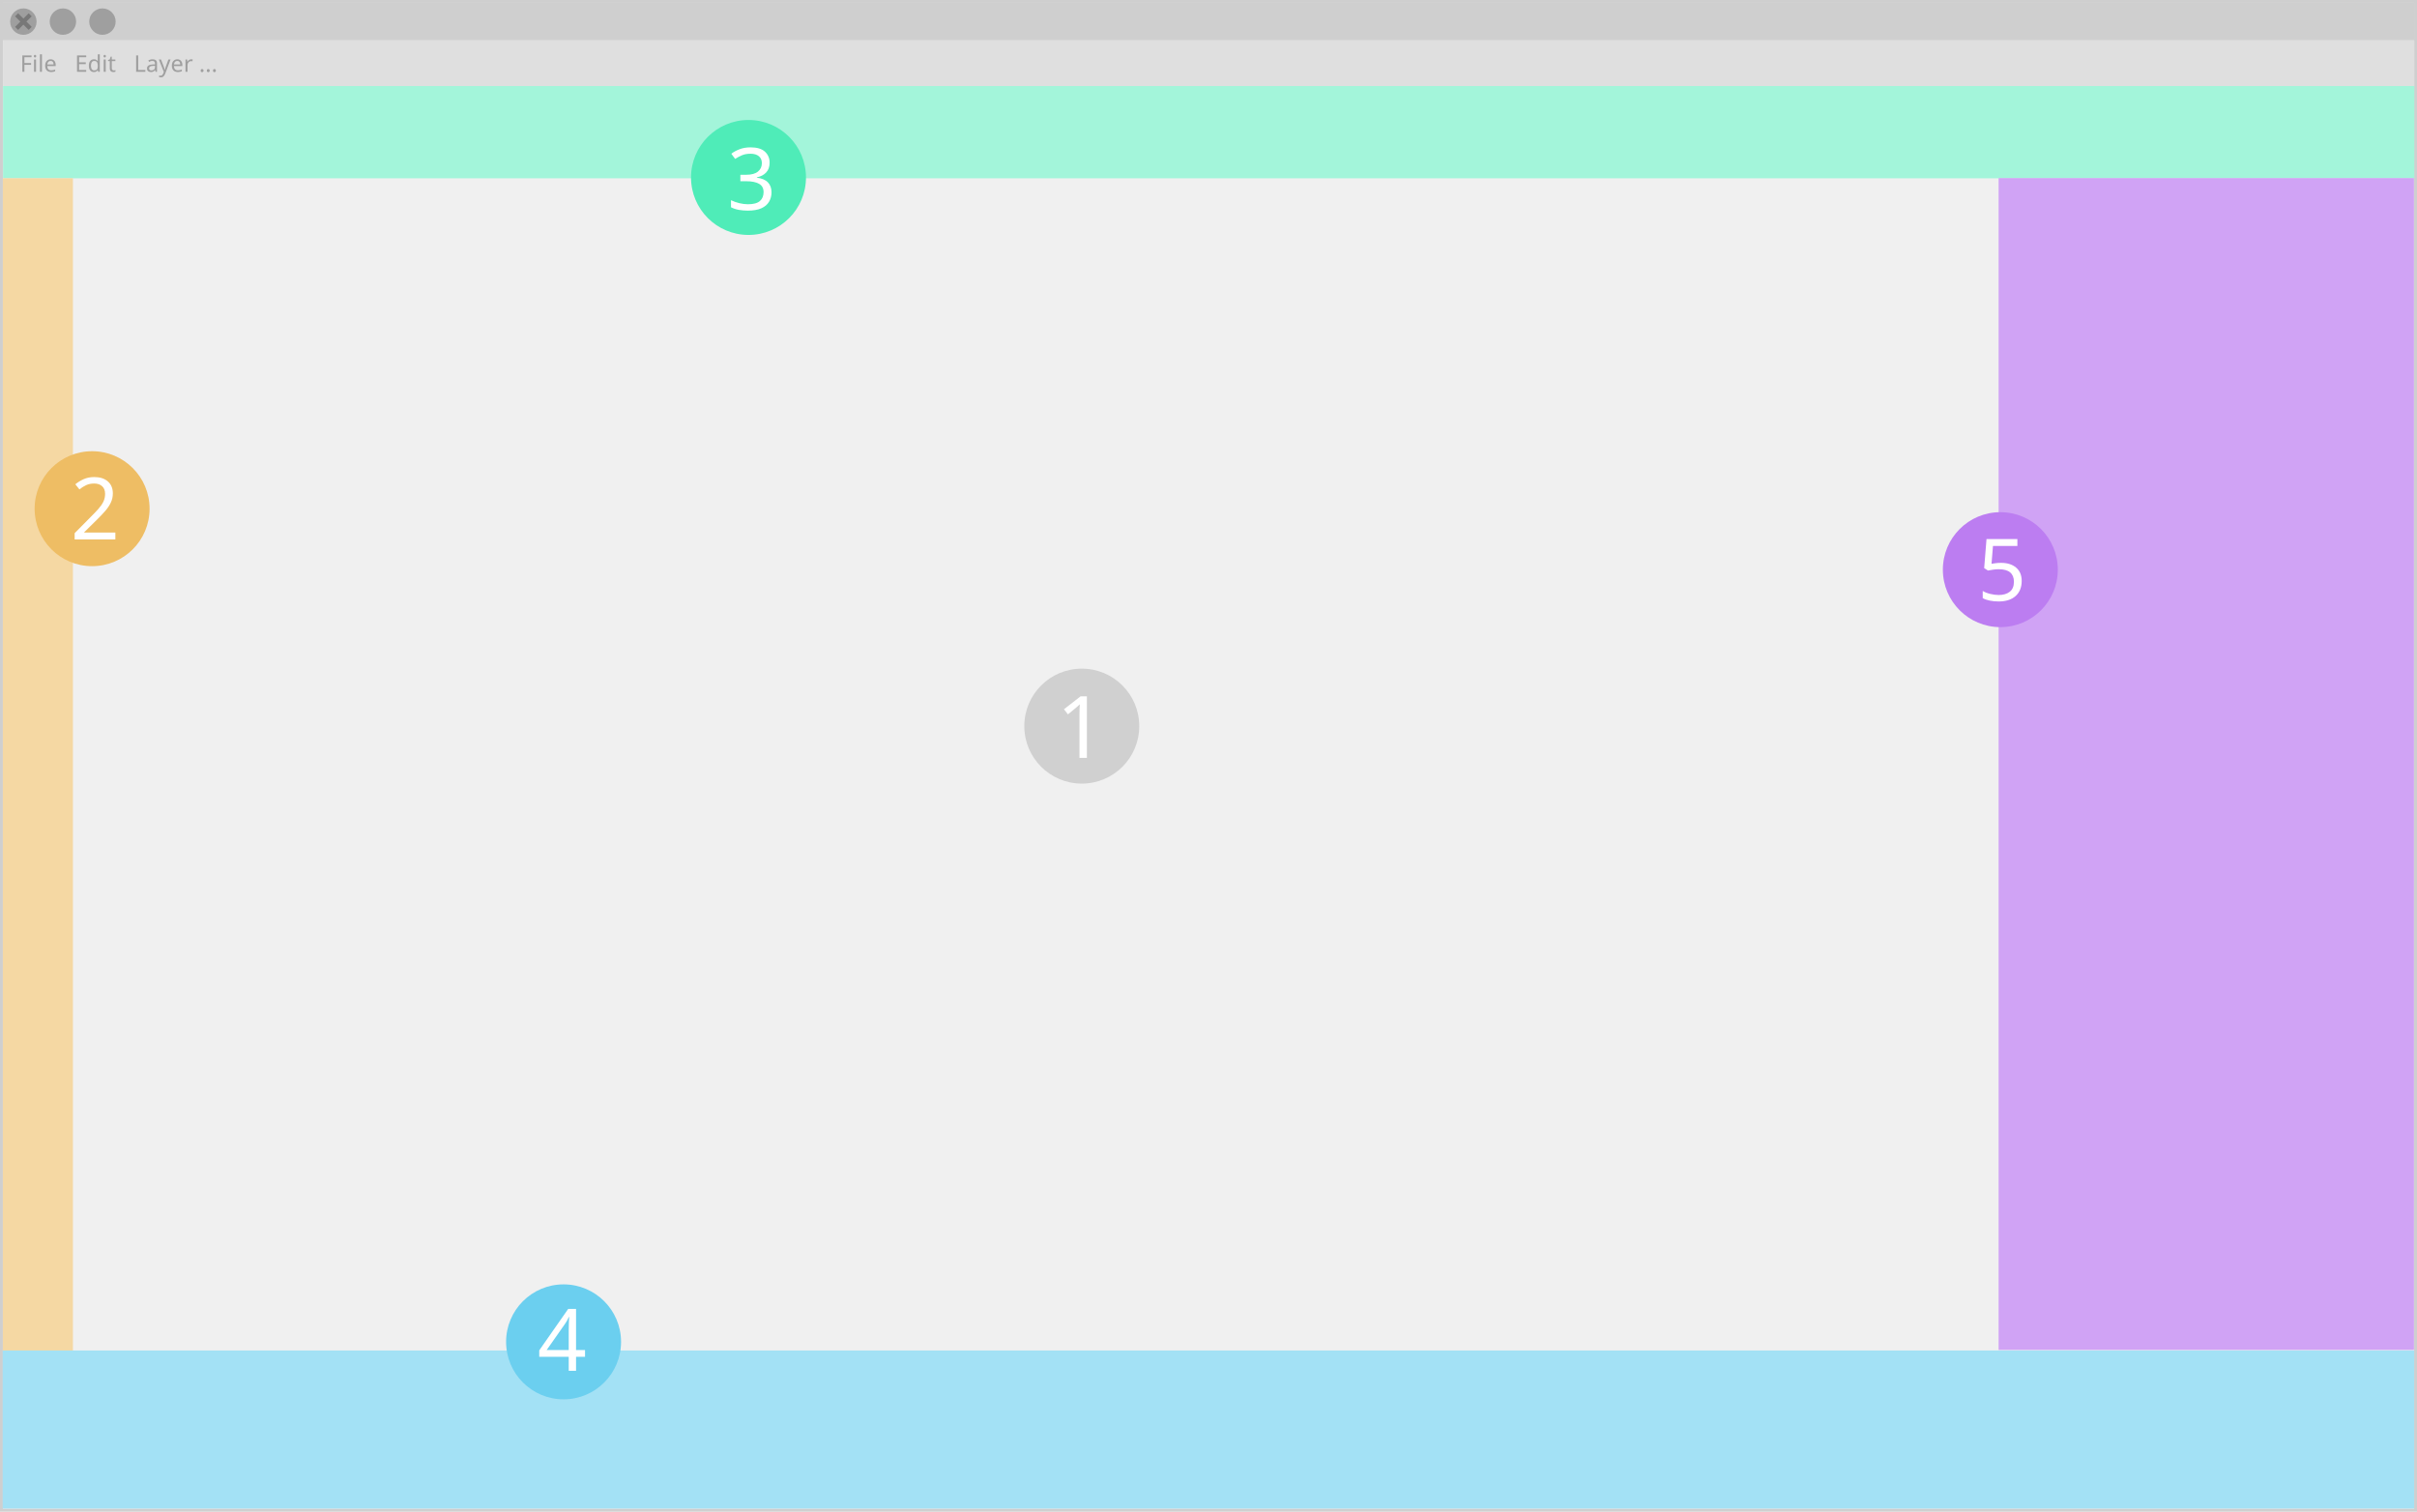
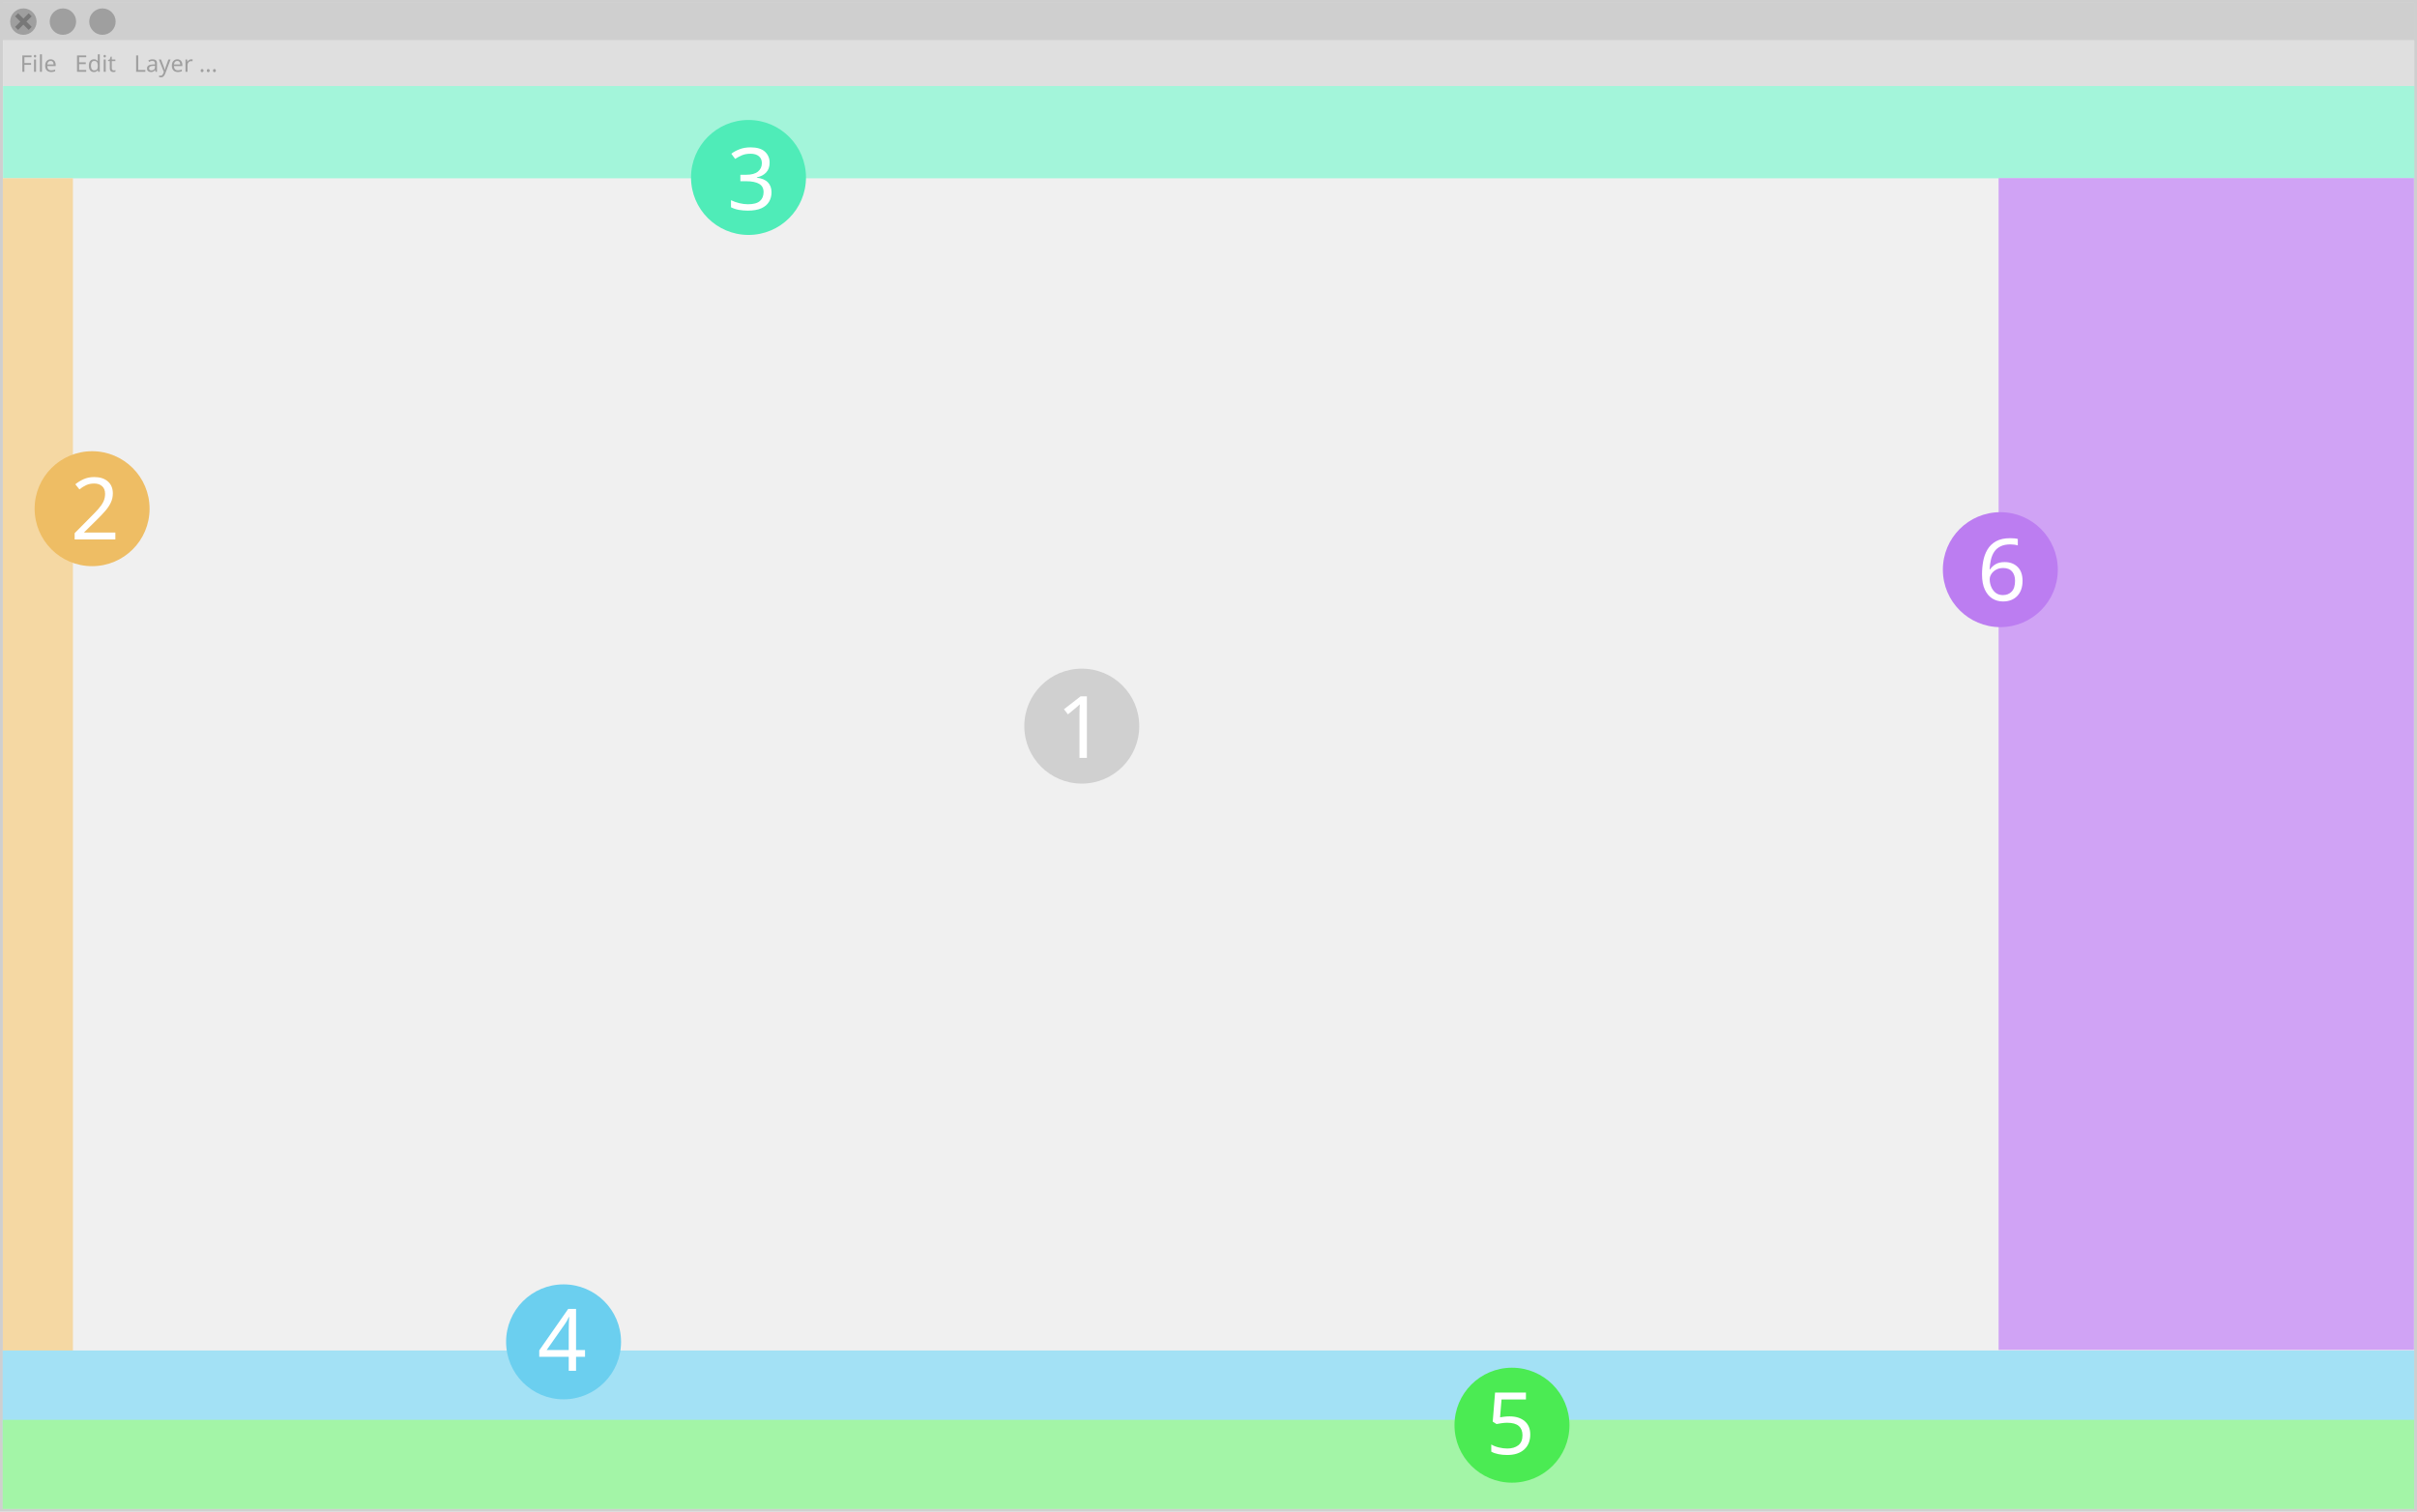
<svg xmlns="http://www.w3.org/2000/svg" width="1682" height="1052" id="svg2" version="1.1" style="enable-background:new">
  <defs id="defs4">
    <filter id="filter3768" color-interpolation-filters="sRGB">
      <feBlend mode="multiply" in2="BackgroundImage" id="feBlend3770" />
    </filter>
  </defs>
  <g id="layer1" transform="translate(0,-0.375)" style="filter:url(#filter3768)">
    <rect style="fill:#ffffff;fill-opacity:1;stroke:#dcdcdc;stroke-width:2;stroke-miterlimit:4;stroke-opacity:1;stroke-dasharray:none" id="rect2985" width="1680" height="1050" x="1" y="1.362" />
    <rect y="2.362" x="0" height="26.102" width="1680" id="rect2987" style="fill:#dcdcdc;fill-opacity:1;stroke:none" />
-     <path style="fill:#a9a9a9;fill-opacity:1;stroke:none" id="path3757" d="m 32.527,15.768 a 10.695,10.695 0 1 1 -21.39,0 10.695,10.695 0 1 1 21.39,0 z" transform="matrix(0.8597474,0,0,0.8597474,-2.503881,1.856743)" />
-     <path transform="matrix(0.8597474,0,0,0.8597474,25.00804,1.856743)" d="m 32.527,15.768 a 10.695,10.695 0 1 1 -21.39,0 10.695,10.695 0 1 1 21.39,0 z" id="path3759" style="fill:#a9a9a9;fill-opacity:1;stroke:none" />
-     <path style="fill:#a9a9a9;fill-opacity:1;stroke:none" id="path3761" d="m 32.527,15.768 a 10.695,10.695 0 1 1 -21.39,0 10.695,10.695 0 1 1 21.39,0 z" transform="matrix(0.8597474,0,0,0.8597474,52.51995,1.856743)" />
+     <path style="fill:#a9a9a9;fill-opacity:1;stroke:none" id="path3757" d="m 32.527,15.768 c 0,5.907 -4.788,10.695 -10.695,10.695 -5.907,0 -10.695,-4.788 -10.695,-10.695 0,-5.907 4.788,-10.695 10.695,-10.695 5.907,0 10.695,4.788 10.695,10.695 z" transform="matrix(0.8597474,0,0,0.8597474,-2.503881,1.856743)" />
+     <path transform="matrix(0.8597474,0,0,0.8597474,25.00804,1.856743)" d="m 32.527,15.768 c 0,5.907 -4.788,10.695 -10.695,10.695 -5.907,0 -10.695,-4.788 -10.695,-10.695 0,-5.907 4.788,-10.695 10.695,-10.695 5.907,0 10.695,4.788 10.695,10.695 z" id="path3759" style="fill:#a9a9a9;fill-opacity:1;stroke:none" />
+     <path style="fill:#a9a9a9;fill-opacity:1;stroke:none" id="path3761" d="m 32.527,15.768 c 0,5.907 -4.788,10.695 -10.695,10.695 -5.907,0 -10.695,-4.788 -10.695,-10.695 0,-5.907 4.788,-10.695 10.695,-10.695 5.907,0 10.695,4.788 10.695,10.695 z" transform="matrix(0.8597474,0,0,0.8597474,52.51995,1.856743)" />
    <path style="fill:#808080;fill-opacity:1;stroke:none" d="m 19.949,9.624 -3.668,3.668 -3.668,-3.668 -2.121,2.121 3.668,3.668 -3.668,3.668 2.121,2.121 3.668,-3.668 3.668,3.668 2.121,-2.121 -3.668,-3.668 3.668,-3.668 -2.121,-2.121 z" id="rect3763" />
    <rect y="28.5" x="2.114" height="31.836" width="1678.022" id="rect3802" style="fill:#ededed;fill-opacity:1;stroke:none;display:inline;enable-background:new" />
    <text xml:space="preserve" style="font-size:40px;font-style:normal;font-weight:normal;line-height:125%;letter-spacing:0px;word-spacing:0px;fill:#a9a9a9;fill-opacity:1;stroke:none;display:inline;enable-background:new;font-family:Sans" x="14" y="50.362" id="text3804">
      <tspan id="tspan3806" x="14" y="50.362" style="font-size:16px;font-style:normal;font-variant:normal;font-weight:normal;font-stretch:normal;fill:#a9a9a9;fill-opacity:1;font-family:Droid Sans;-inkscape-font-specification:Droid Sans">File   Edit   Layer ...</tspan>
    </text>
  </g>
  <g id="layer2" transform="translate(0,1.98718)" style="display:inline">
    <rect style="fill:#a3f5da;fill-opacity:1;stroke:none" id="rect3792" width="1678.022" height="64.211" x="2.114" y="57.887" />
    <rect y="122.055" x="1.989" height="815.872" width="48.755" id="rect3794" style="fill:#f5d8a3;fill-opacity:1;stroke:none" />
-     <rect style="fill:#a3e1f5;fill-opacity:1;stroke:none" id="rect3796" width="1678.143" height="109.992" x="1.864" y="937.862" />
+     <rect style="fill:#a3e1f5;fill-opacity:1;stroke:none" id="rect3796" width="1678.143" height="64.296" x="1.864" y="937.862" />
    <rect style="fill:#d0a3f5;fill-opacity:1;stroke:none" id="rect3798" width="289.065" height="815.506" x="1390.829" y="121.964" />
+     <rect y="986.12" x="1.864" height="62.038" width="1678.143" id="rect3015" style="fill:#a3f5a7;fill-opacity:1;stroke:none" />
  </g>
  <g id="layer3">
    <path style="fill:#4fecb8;fill-opacity:1;stroke:none" id="path3833" d="m 592,131.987 a 40,40 0 1 1 -80,0 40,40 0 1 1 80,0 z" transform="translate(-31.1127,-8.485281)" />
    <path transform="translate(-487.9037,222.0315)" d="m 592,131.987 a 40,40 0 1 1 -80,0 40,40 0 1 1 80,0 z" id="path3835" style="fill:#eebd64;fill-opacity:1;stroke:none" />
    <path style="fill:#6bcfef;fill-opacity:1;stroke:none" id="path3837" d="m 592,131.987 a 40,40 0 1 1 -80,0 40,40 0 1 1 80,0 z" transform="translate(-159.8061,801.8591)" />
    <path transform="translate(200.8183,373.3524)" d="m 592,131.987 a 40,40 0 1 1 -80,0 40,40 0 1 1 80,0 z" id="path3839" style="fill:#d0d0d0;fill-opacity:1;stroke:none" />
    <path style="fill:#bc7df1;fill-opacity:1;stroke:none" id="path3841" d="m 592,131.987 a 40,40 0 1 1 -80,0 40,40 0 1 1 80,0 z" transform="translate(840.0429,264.4579)" />
    <text xml:space="preserve" style="font-size:40px;font-style:normal;font-weight:normal;line-height:125%;letter-spacing:0px;word-spacing:0px;fill:#ffffff;fill-opacity:1;stroke:none;font-family:Sans" x="49.074" y="375.435" id="text3843">
      <tspan id="tspan3845" x="49.074" y="375.435" style="font-size:60px;font-style:normal;font-variant:normal;font-weight:normal;font-stretch:normal;fill:#ffffff;fill-opacity:1;font-family:Droid Sans;-inkscape-font-specification:Droid Sans">2</tspan>
    </text>
    <text id="text3847" y="527.435" x="735.074" style="font-size:40px;font-style:normal;font-weight:normal;line-height:125%;letter-spacing:0px;word-spacing:0px;fill:#ffffff;fill-opacity:1;stroke:none;font-family:Sans" xml:space="preserve">
      <tspan style="font-size:60px;font-style:normal;font-variant:normal;font-weight:normal;font-stretch:normal;fill:#ffffff;fill-opacity:1;font-family:Droid Sans;-inkscape-font-specification:Droid Sans" y="527.435" x="735.074" id="tspan3849">1</tspan>
    </text>
    <text id="text3851" y="145.987" x="506" style="font-size:40px;font-style:normal;font-weight:normal;line-height:125%;letter-spacing:0px;word-spacing:0px;fill:#ffffff;fill-opacity:1;stroke:none;font-family:Sans" xml:space="preserve">
      <tspan style="font-size:60px;font-style:normal;font-variant:normal;font-weight:normal;font-stretch:normal;fill:#ffffff;fill-opacity:1;font-family:Droid Sans;-inkscape-font-specification:Droid Sans" y="145.987" x="506" id="tspan3853">3</tspan>
    </text>
    <text xml:space="preserve" style="font-size:40px;font-style:normal;font-weight:normal;line-height:125%;letter-spacing:0px;word-spacing:0px;fill:#ffffff;fill-opacity:1;stroke:none;font-family:Sans" x="374" y="953.987" id="text3859">
      <tspan id="tspan3861" x="374" y="953.987" style="font-size:60px;font-style:normal;font-variant:normal;font-weight:normal;font-stretch:normal;fill:#ffffff;fill-opacity:1;font-family:Droid Sans;-inkscape-font-specification:Droid Sans">4</tspan>
    </text>
    <text id="text3863" y="417.987" x="1376" style="font-size:40px;font-style:normal;font-weight:normal;line-height:125%;letter-spacing:0px;word-spacing:0px;fill:#ffffff;fill-opacity:1;stroke:none;font-family:Sans" xml:space="preserve">
-       <tspan style="font-size:60px;font-style:normal;font-variant:normal;font-weight:normal;font-stretch:normal;fill:#ffffff;fill-opacity:1;font-family:Droid Sans;-inkscape-font-specification:Droid Sans" y="417.987" x="1376" id="tspan3865">5</tspan>
+       <tspan style="font-size:60px;font-style:normal;font-variant:normal;font-weight:normal;font-stretch:normal;fill:#ffffff;fill-opacity:1;font-family:Droid Sans;-inkscape-font-specification:Droid Sans" y="417.987" x="1376" id="tspan3865">6</tspan>
+     </text>
+     <path transform="translate(500.1939,859.8591)" d="m 592,131.987 a 40,40 0 1 1 -80,0 40,40 0 1 1 80,0 z" id="path3785" style="fill:#4beb53;fill-opacity:1;stroke:none" />
+     <text id="text3787" y="1011.987" x="1034" style="font-size:40px;font-style:normal;font-weight:normal;line-height:125%;letter-spacing:0px;word-spacing:0px;fill:#ffffff;fill-opacity:1;stroke:none;font-family:Sans" xml:space="preserve">
+       <tspan style="font-size:60px;font-style:normal;font-variant:normal;font-weight:normal;font-stretch:normal;fill:#ffffff;fill-opacity:1;font-family:Droid Sans;-inkscape-font-specification:Droid Sans" y="1011.987" x="1034" id="tspan3789">5</tspan>
    </text>
  </g>
</svg>
